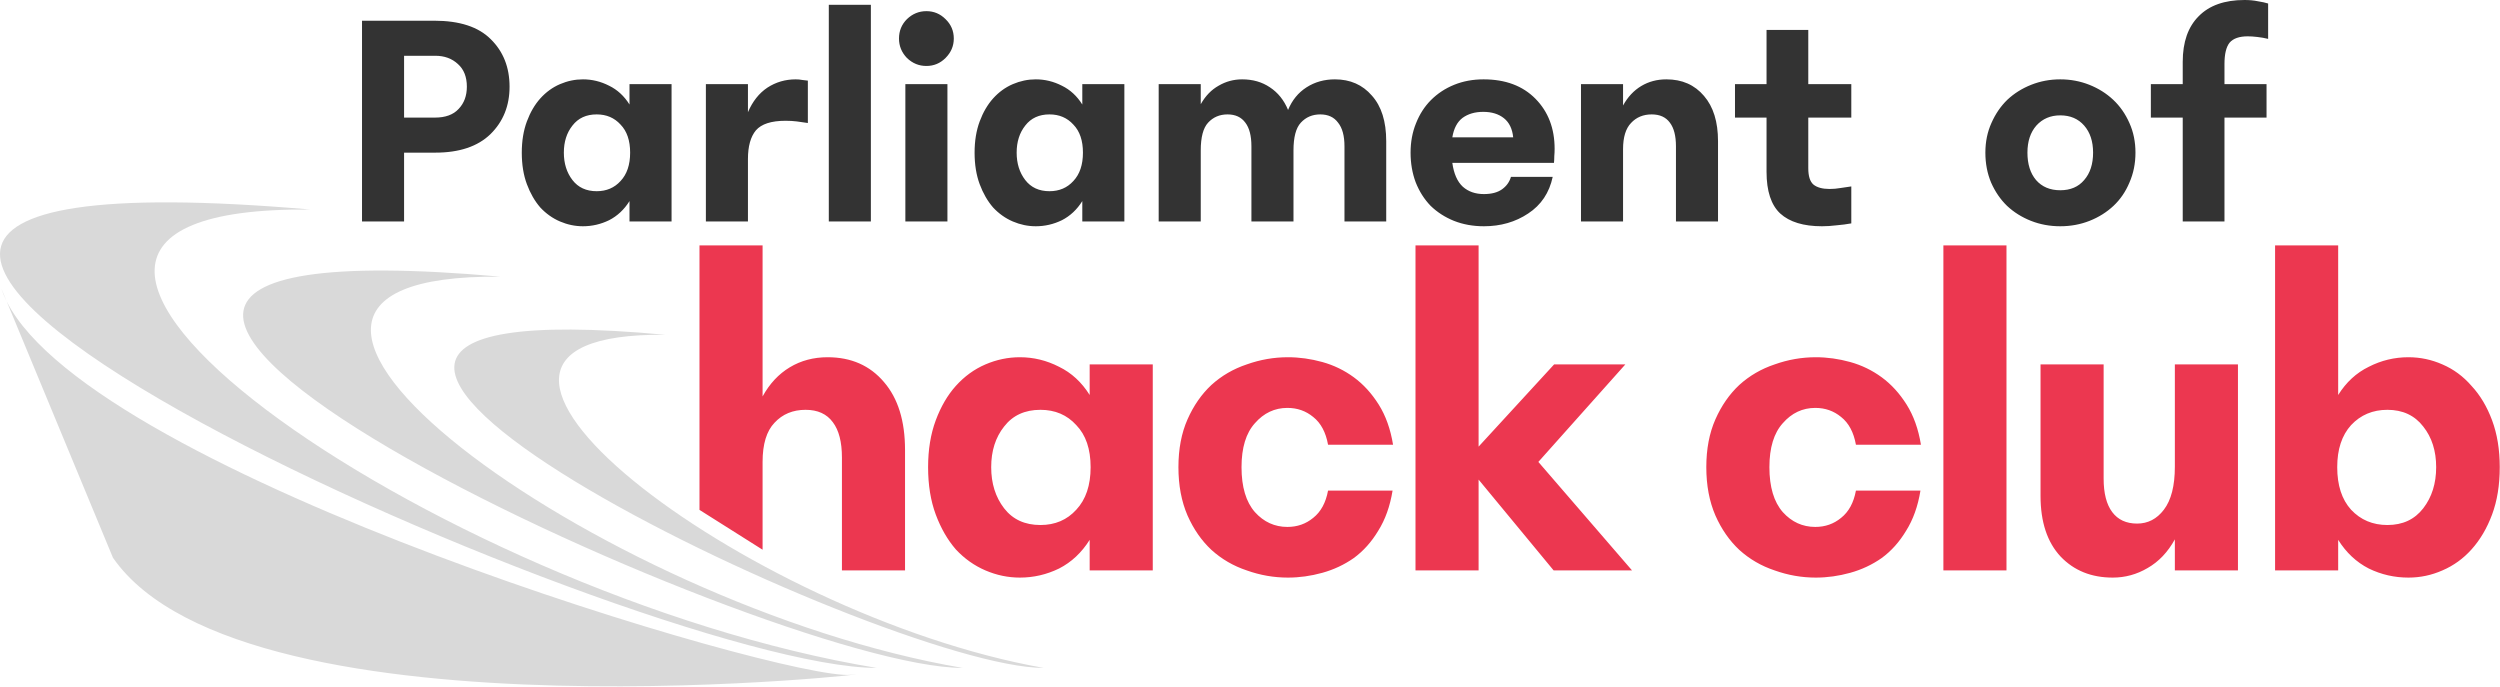
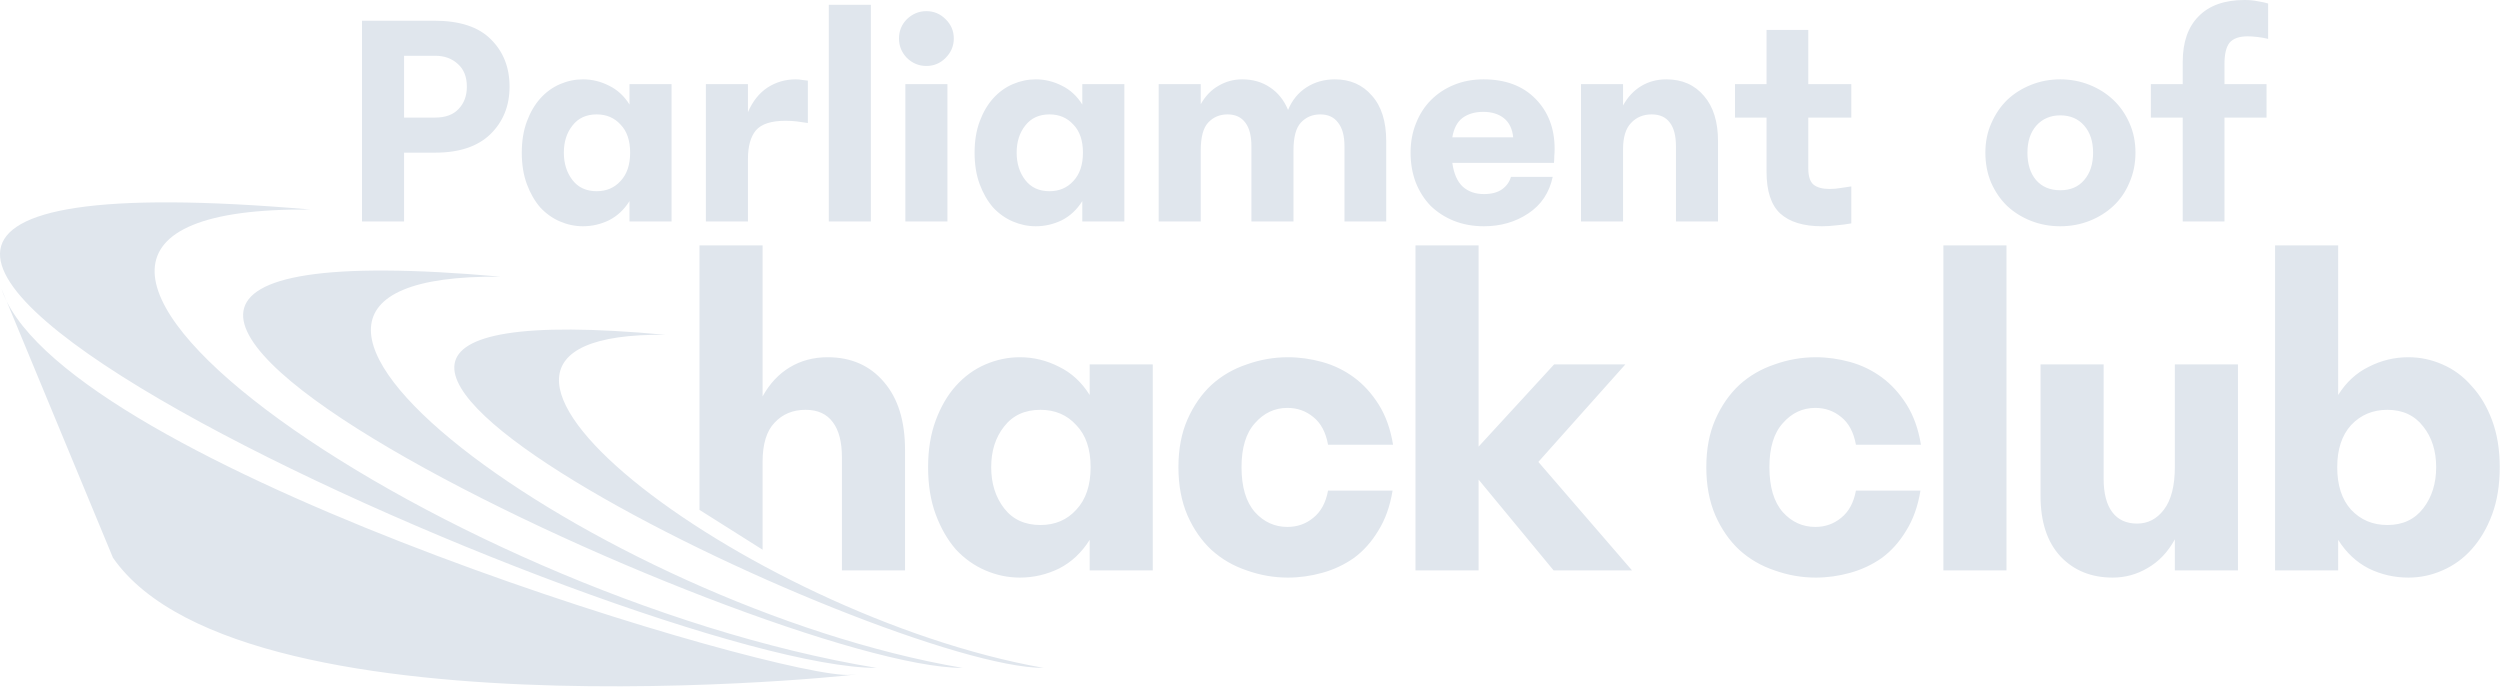
<svg xmlns="http://www.w3.org/2000/svg" width="1569" height="431" viewBox="0 0 1569 431" fill="none">
-   <path fill-rule="evenodd" clip-rule="evenodd" d="M439 154V320L478.6 345L478.6 289.9C478.6 278.7 481.1 270.5 486.1 265.3C491.1 259.9 497.6 257.2 505.6 257.2C513.2 257.2 518.9 259.8 522.7 265C526.5 270 528.4 277.4 528.4 287.2V358H568V282.4C568 264.2 563.6 250 554.8 239.8C546 229.4 534.2 224.2 519.4 224.2C510.6 224.2 502.7 226.3 495.7 230.5C488.7 234.7 483 240.8 478.6 248.8V154H439ZM587.275 263.8C584.075 272.4 582.475 282.2 582.475 293.2C582.475 304.4 584.075 314.3 587.275 322.9C590.475 331.5 594.675 338.8 599.875 344.8C605.275 350.6 611.475 355 618.475 358C625.475 361 632.675 362.5 640.075 362.5C648.675 362.5 656.875 360.6 664.675 356.8C672.475 352.8 678.875 346.8 683.875 338.8V358H723.475V228.7H683.875V247.9C678.875 239.9 672.475 234 664.675 230.2C656.875 226.2 648.675 224.2 640.075 224.2C632.675 224.2 625.475 225.7 618.475 228.7C611.475 231.7 605.275 236.2 599.875 242.2C594.675 248 590.475 255.2 587.275 263.8ZM630.175 267.7C635.575 260.7 643.175 257.2 652.975 257.2C662.175 257.2 669.675 260.4 675.475 266.8C681.475 273 684.475 281.8 684.475 293.2C684.475 304.6 681.475 313.5 675.475 319.9C669.675 326.3 662.175 329.5 652.975 329.5C643.175 329.5 635.575 326 630.175 319C624.775 312 622.075 303.4 622.075 293.2C622.075 283 624.775 274.5 630.175 267.7ZM787.581 321.4C781.981 315 779.181 305.6 779.181 293.2C779.181 281 781.981 271.8 787.581 265.6C793.181 259.2 799.981 256 807.981 256C814.181 256 819.581 257.9 824.181 261.7C828.981 265.5 832.081 271.3 833.481 279.1H874.281C872.681 269.3 869.681 260.9 865.281 253.9C860.881 246.9 855.681 241.2 849.681 236.8C843.681 232.4 837.081 229.2 829.881 227.2C822.681 225.2 815.481 224.2 808.281 224.2C799.481 224.2 790.881 225.7 782.481 228.7C774.081 231.5 766.681 235.8 760.281 241.6C754.081 247.4 749.081 254.6 745.281 263.2C741.481 271.8 739.581 281.8 739.581 293.2C739.581 304.6 741.481 314.7 745.281 323.5C749.081 332.1 754.081 339.3 760.281 345.1C766.681 350.9 774.081 355.2 782.481 358C790.881 361 799.481 362.5 808.281 362.5C815.481 362.5 822.681 361.5 829.881 359.5C837.081 357.5 843.681 354.4 849.681 350.2C855.681 345.8 860.781 340.1 864.981 333.1C869.381 326.1 872.381 317.7 873.981 307.9H833.481C832.081 315.5 828.981 321.2 824.181 325C819.581 328.8 814.181 330.7 807.981 330.7C799.981 330.7 793.181 327.6 787.581 321.4ZM927.967 154H888.367V358H927.967V301L975.067 358H1024.27L965.467 289.9L1020.07 228.7H975.367L927.967 280.3V154ZM1118.88 321.4C1113.28 315 1110.48 305.6 1110.48 293.2C1110.48 281 1113.28 271.8 1118.88 265.6C1124.48 259.2 1131.28 256 1139.28 256C1145.48 256 1150.88 257.9 1155.48 261.7C1160.28 265.5 1163.38 271.3 1164.78 279.1H1205.58C1203.98 269.3 1200.98 260.9 1196.58 253.9C1192.18 246.9 1186.98 241.2 1180.98 236.8C1174.98 232.4 1168.38 229.2 1161.18 227.2C1153.98 225.2 1146.78 224.2 1139.58 224.2C1130.78 224.2 1122.18 225.7 1113.78 228.7C1105.38 231.5 1097.98 235.8 1091.58 241.6C1085.38 247.4 1080.38 254.6 1076.58 263.2C1072.78 271.8 1070.88 281.8 1070.88 293.2C1070.88 304.6 1072.78 314.7 1076.58 323.5C1080.38 332.1 1085.38 339.3 1091.58 345.1C1097.98 350.9 1105.38 355.2 1113.78 358C1122.18 361 1130.78 362.5 1139.58 362.5C1146.78 362.5 1153.98 361.5 1161.18 359.5C1168.38 357.5 1174.98 354.4 1180.98 350.2C1186.98 345.8 1192.08 340.1 1196.28 333.1C1200.68 326.1 1203.68 317.7 1205.28 307.9H1164.78C1163.38 315.5 1160.28 321.2 1155.48 325C1150.88 328.8 1145.48 330.7 1139.28 330.7C1131.28 330.7 1124.48 327.6 1118.88 321.4ZM1259.27 154H1219.67V358H1259.27V154ZM1320.24 300.4V228.7H1280.64V311.2C1280.64 327.6 1284.84 340.3 1293.24 349.3C1301.64 358.1 1312.54 362.5 1325.94 362.5C1333.74 362.5 1341.04 360.5 1347.84 356.5C1354.84 352.5 1360.54 346.5 1364.94 338.5V358H1404.54V228.7H1364.94V292.9C1364.94 304.9 1362.64 313.9 1358.04 319.9C1353.64 325.7 1348.04 328.6 1341.24 328.6C1334.44 328.6 1329.24 326.2 1325.64 321.4C1322.04 316.6 1320.24 309.6 1320.24 300.4ZM1564.04 322.9C1567.24 314.3 1568.84 304.4 1568.84 293.2C1568.84 282.2 1567.24 272.4 1564.04 263.8C1560.84 255.2 1556.54 248 1551.14 242.2C1545.94 236.2 1539.84 231.7 1532.84 228.7C1526.04 225.7 1518.94 224.2 1511.54 224.2C1502.74 224.2 1494.44 226.2 1486.64 230.2C1478.84 234 1472.44 239.9 1467.44 247.9V154H1427.84V358H1467.44V338.8C1472.44 346.8 1478.84 352.8 1486.64 356.8C1494.44 360.6 1502.74 362.5 1511.54 362.5C1518.94 362.5 1526.04 361 1532.84 358C1539.84 355 1545.94 350.6 1551.14 344.8C1556.54 338.8 1560.84 331.5 1564.04 322.9ZM1475.54 266.8C1481.54 260.4 1489.14 257.2 1498.34 257.2C1507.94 257.2 1515.44 260.7 1520.84 267.7C1526.24 274.5 1528.94 283 1528.94 293.2C1528.94 303.4 1526.24 312 1520.84 319C1515.44 326 1507.94 329.5 1498.34 329.5C1489.14 329.5 1481.54 326.3 1475.54 319.9C1469.74 313.5 1466.84 304.6 1466.84 293.2C1466.84 282 1469.74 273.2 1475.54 266.8Z" fill="#EC3750" />
-   <path fill-rule="evenodd" clip-rule="evenodd" d="M550.199 419.183C274.096 373.705 -76.632 128.803 194.961 131.512C-348.39 84.586 400.707 419.183 550.199 419.183ZM604.141 419.183C376.011 380.311 89.873 171.331 314.276 173.646C-134.667 133.537 480.623 419.183 604.141 419.183ZM655 419.183C468.136 386.084 233.757 208.141 417.568 210.112C49.833 175.959 553.825 419.183 655 419.183ZM0.773 180.897L4.166 189.083C2.793 186.341 1.658 183.612 0.773 180.897ZM4.166 189.083L70.896 350.043C154.161 470.091 576 419.5 534 423.5C493.026 427.402 58.989 298.538 4.166 189.083Z" fill="#D9D9D9" />
-   <path d="M227.2 139V13H272.6C288.467 13 300.267 16.867 308 24.6C315.867 32.333 319.8 42.267 319.8 54.4C319.8 66.4 315.8 76.333 307.8 84.2C299.8 91.933 288.267 95.8 273.2 95.8H253.6V139H227.2ZM273.2 35H253.6V73.8H273C279.533 73.8 284.467 72 287.8 68.4C291.267 64.8 293 60.133 293 54.4C293 48.267 291.133 43.533 287.4 40.2C283.667 36.733 278.933 35 273.2 35ZM327.473 95.8C327.473 88.467 328.54 81.933 330.673 76.2C332.807 70.467 335.607 65.667 339.073 61.8C342.673 57.8 346.807 54.8 351.473 52.8C356.14 50.8 360.94 49.8 365.873 49.8C371.607 49.8 377.073 51.133 382.273 53.8C387.473 56.333 391.74 60.267 395.073 65.6V52.8H421.473V139H395.073V126.2C391.74 131.533 387.473 135.533 382.273 138.2C377.073 140.733 371.607 142 365.873 142C360.94 142 356.14 141 351.473 139C346.807 137 342.673 134.067 339.073 130.2C335.607 126.2 332.807 121.333 330.673 115.6C328.54 109.867 327.473 103.267 327.473 95.8ZM374.473 71.8C367.94 71.8 362.873 74.133 359.273 78.8C355.673 83.333 353.873 89 353.873 95.8C353.873 102.6 355.673 108.333 359.273 113C362.873 117.667 367.94 120 374.473 120C380.607 120 385.607 117.867 389.473 113.6C393.473 109.333 395.473 103.4 395.473 95.8C395.473 88.2 393.473 82.333 389.473 78.2C385.607 73.933 380.607 71.8 374.473 71.8ZM443.011 139V52.8H469.411V70.4C472.344 63.6 476.411 58.467 481.611 55C486.944 51.533 492.878 49.8 499.411 49.8C500.878 49.8 502.278 49.933 503.611 50.2C504.944 50.333 506.078 50.467 507.011 50.6V77.2C504.611 76.8 502.278 76.467 500.011 76.2C497.878 75.933 495.544 75.8 493.011 75.8C484.078 75.8 477.878 77.8 474.411 81.8C471.078 85.8 469.411 91.8 469.411 99.8V139H443.011ZM520.159 139V3H546.559V139H520.159ZM581.406 41.4C576.74 41.4 572.673 39.733 569.206 36.4C565.873 32.933 564.206 28.867 564.206 24.2C564.206 19.4 565.873 15.333 569.206 12C572.673 8.667 576.74 7 581.406 7C586.073 7 590.073 8.667 593.406 12C596.873 15.333 598.606 19.4 598.606 24.2C598.606 28.867 596.873 32.933 593.406 36.4C590.073 39.733 586.073 41.4 581.406 41.4ZM568.206 139V52.8H594.606V139H568.206ZM611.653 95.8C611.653 88.467 612.72 81.933 614.853 76.2C616.986 70.467 619.786 65.667 623.253 61.8C626.853 57.8 630.986 54.8 635.653 52.8C640.32 50.8 645.12 49.8 650.053 49.8C655.786 49.8 661.253 51.133 666.453 53.8C671.653 56.333 675.92 60.267 679.253 65.6V52.8H705.653V139H679.253V126.2C675.92 131.533 671.653 135.533 666.453 138.2C661.253 140.733 655.786 142 650.053 142C645.12 142 640.32 141 635.653 139C630.986 137 626.853 134.067 623.253 130.2C619.786 126.2 616.986 121.333 614.853 115.6C612.72 109.867 611.653 103.267 611.653 95.8ZM658.653 71.8C652.12 71.8 647.053 74.133 643.453 78.8C639.853 83.333 638.053 89 638.053 95.8C638.053 102.6 639.853 108.333 643.453 113C647.053 117.667 652.12 120 658.653 120C664.786 120 669.786 117.867 673.653 113.6C677.653 109.333 679.653 103.4 679.653 95.8C679.653 88.2 677.653 82.333 673.653 78.2C669.786 73.933 664.786 71.8 658.653 71.8ZM727.191 139V52.8H753.591V65.4C756.524 60.2 760.257 56.333 764.791 53.8C769.324 51.133 774.257 49.8 779.591 49.8C786.257 49.8 792.057 51.467 796.991 54.8C802.057 58.133 805.857 62.867 808.391 69C810.924 62.867 814.791 58.133 819.991 54.8C825.191 51.467 831.124 49.8 837.791 49.8C847.391 49.8 855.124 53.2 860.991 60C866.991 66.667 869.991 76.2 869.991 88.6V139H843.791V91.8C843.791 85.267 842.457 80.333 839.791 77C837.257 73.533 833.524 71.8 828.591 71.8C823.657 71.8 819.591 73.533 816.391 77C813.324 80.333 811.791 86.133 811.791 94.4V139H785.391V91.8C785.391 85.267 784.124 80.333 781.591 77C779.057 73.533 775.324 71.8 770.391 71.8C765.457 71.8 761.391 73.533 758.191 77C755.124 80.333 753.591 86.133 753.591 94.4V139H727.191ZM931.277 142C924.477 142 918.21 140.867 912.477 138.6C906.877 136.333 902.01 133.2 897.877 129.2C893.877 125.067 890.743 120.133 888.477 114.4C886.343 108.667 885.277 102.467 885.277 95.8C885.277 89.133 886.41 83 888.677 77.4C890.943 71.667 894.077 66.8 898.077 62.8C902.21 58.667 907.077 55.467 912.677 53.2C918.277 50.933 924.41 49.8 931.077 49.8C944.81 49.8 955.677 53.867 963.677 62C971.677 70.133 975.677 80.6 975.677 93.4C975.677 95 975.61 96.533 975.477 98C975.477 99.333 975.41 100.733 975.277 102.2H911.477C912.41 109 914.61 114 918.077 117.2C921.543 120.267 925.943 121.8 931.277 121.8C936.077 121.8 939.877 120.8 942.677 118.8C945.477 116.8 947.343 114.2 948.277 111H974.477C972.343 121 967.21 128.667 959.077 134C951.077 139.333 941.81 142 931.277 142ZM930.877 70.2C925.677 70.2 921.343 71.467 917.877 74C914.543 76.533 912.41 80.6 911.477 86.2H949.677C949.143 80.867 947.21 76.867 943.877 74.2C940.543 71.533 936.21 70.2 930.877 70.2ZM992.23 139V52.8H1018.63V66.2C1021.56 60.867 1025.36 56.8 1030.03 54C1034.7 51.2 1039.96 49.8 1045.83 49.8C1055.7 49.8 1063.56 53.267 1069.43 60.2C1075.3 67 1078.23 76.467 1078.23 88.6V139H1051.83V91.8C1051.83 85.267 1050.56 80.333 1048.03 77C1045.5 73.533 1041.7 71.8 1036.63 71.8C1031.3 71.8 1026.96 73.6 1023.63 77.2C1020.3 80.667 1018.63 86.133 1018.63 93.6V139H992.23ZM1088.88 73.8V52.8H1108.68V18.8H1134.88V52.8H1161.88V73.8H1134.88V105.6C1134.88 110.533 1135.95 113.933 1138.08 115.8C1140.35 117.667 1143.75 118.6 1148.28 118.6C1150.55 118.6 1152.81 118.4 1155.08 118C1157.48 117.6 1159.75 117.267 1161.88 117V140.2C1158.95 140.733 1155.88 141.133 1152.68 141.4C1149.48 141.8 1146.41 142 1143.48 142C1131.88 142 1123.15 139.333 1117.28 134C1111.55 128.667 1108.68 119.933 1108.68 107.8V73.8H1088.88ZM1293.02 142C1286.49 142 1280.35 140.867 1274.62 138.6C1268.89 136.333 1263.89 133.2 1259.62 129.2C1255.49 125.2 1252.15 120.333 1249.62 114.6C1247.22 108.867 1246.02 102.6 1246.02 95.8C1246.02 89 1247.29 82.8 1249.82 77.2C1252.35 71.467 1255.69 66.6 1259.82 62.6C1264.09 58.6 1269.09 55.467 1274.82 53.2C1280.55 50.933 1286.62 49.8 1293.02 49.8C1299.42 49.8 1305.49 50.933 1311.22 53.2C1316.95 55.467 1321.95 58.6 1326.22 62.6C1330.49 66.6 1333.89 71.467 1336.42 77.2C1338.95 82.8 1340.22 89 1340.22 95.8C1340.22 102.6 1338.95 108.867 1336.42 114.6C1334.02 120.333 1330.69 125.2 1326.42 129.2C1322.15 133.2 1317.15 136.333 1311.42 138.6C1305.69 140.867 1299.55 142 1293.02 142ZM1293.02 119.4C1299.42 119.4 1304.42 117.267 1308.02 113C1311.75 108.733 1313.62 103 1313.62 95.8C1313.62 88.733 1311.75 83.067 1308.02 78.8C1304.29 74.533 1299.29 72.4 1293.02 72.4C1286.89 72.4 1281.89 74.533 1278.02 78.8C1274.29 83.067 1272.42 88.733 1272.42 95.8C1272.42 103 1274.22 108.733 1277.82 113C1281.55 117.267 1286.62 119.4 1293.02 119.4ZM1349.88 73.8V52.8H1369.88V38.8C1369.88 26.4 1373.22 16.867 1379.88 10.2C1386.55 3.4 1396.15 -1.04904e-05 1408.68 -1.04904e-05C1411.75 -1.04904e-05 1414.55 0.267 1417.08 0.8C1419.62 1.2 1421.75 1.667 1423.48 2.2V24.4C1421.35 23.867 1419.08 23.467 1416.68 23.2C1414.42 22.933 1412.42 22.8 1410.68 22.8C1405.35 22.8 1401.55 24.133 1399.28 26.8C1397.15 29.467 1396.08 33.933 1396.08 40.2V52.8H1422.48V73.8H1396.08V139H1369.88V73.8H1349.88Z" fill="#333333" />
+   <path fill-rule="evenodd" clip-rule="evenodd" d="M439 154V320L478.6 345L478.6 289.9C478.6 278.7 481.1 270.5 486.1 265.3C491.1 259.9 497.6 257.2 505.6 257.2C513.2 257.2 518.9 259.8 522.7 265C526.5 270 528.4 277.4 528.4 287.2V358H568V282.4C568 264.2 563.6 250 554.8 239.8C546 229.4 534.2 224.2 519.4 224.2C510.6 224.2 502.7 226.3 495.7 230.5C488.7 234.7 483 240.8 478.6 248.8V154H439ZM587.275 263.8C584.075 272.4 582.475 282.2 582.475 293.2C582.475 304.4 584.075 314.3 587.275 322.9C590.475 331.5 594.675 338.8 599.875 344.8C605.275 350.6 611.475 355 618.475 358C625.475 361 632.675 362.5 640.075 362.5C648.675 362.5 656.875 360.6 664.675 356.8C672.475 352.8 678.875 346.8 683.875 338.8V358H723.475V228.7H683.875V247.9C678.875 239.9 672.475 234 664.675 230.2C656.875 226.2 648.675 224.2 640.075 224.2C632.675 224.2 625.475 225.7 618.475 228.7C611.475 231.7 605.275 236.2 599.875 242.2C594.675 248 590.475 255.2 587.275 263.8ZM630.175 267.7C635.575 260.7 643.175 257.2 652.975 257.2C662.175 257.2 669.675 260.4 675.475 266.8C681.475 273 684.475 281.8 684.475 293.2C684.475 304.6 681.475 313.5 675.475 319.9C669.675 326.3 662.175 329.5 652.975 329.5C643.175 329.5 635.575 326 630.175 319C624.775 312 622.075 303.4 622.075 293.2C622.075 283 624.775 274.5 630.175 267.7ZM787.581 321.4C781.981 315 779.181 305.6 779.181 293.2C779.181 281 781.981 271.8 787.581 265.6C793.181 259.2 799.981 256 807.981 256C814.181 256 819.581 257.9 824.181 261.7C828.981 265.5 832.081 271.3 833.481 279.1H874.281C872.681 269.3 869.681 260.9 865.281 253.9C860.881 246.9 855.681 241.2 849.681 236.8C843.681 232.4 837.081 229.2 829.881 227.2C822.681 225.2 815.481 224.2 808.281 224.2C799.481 224.2 790.881 225.7 782.481 228.7C774.081 231.5 766.681 235.8 760.281 241.6C754.081 247.4 749.081 254.6 745.281 263.2C741.481 271.8 739.581 281.8 739.581 293.2C739.581 304.6 741.481 314.7 745.281 323.5C749.081 332.1 754.081 339.3 760.281 345.1C766.681 350.9 774.081 355.2 782.481 358C790.881 361 799.481 362.5 808.281 362.5C815.481 362.5 822.681 361.5 829.881 359.5C837.081 357.5 843.681 354.4 849.681 350.2C855.681 345.8 860.781 340.1 864.981 333.1C869.381 326.1 872.381 317.7 873.981 307.9H833.481C832.081 315.5 828.981 321.2 824.181 325C819.581 328.8 814.181 330.7 807.981 330.7C799.981 330.7 793.181 327.6 787.581 321.4ZM927.967 154H888.367V358H927.967V301L975.067 358H1024.27L965.467 289.9L1020.07 228.7H975.367L927.967 280.3V154ZM1118.88 321.4C1113.28 315 1110.48 305.6 1110.48 293.2C1110.48 281 1113.28 271.8 1118.88 265.6C1124.48 259.2 1131.28 256 1139.28 256C1145.48 256 1150.88 257.9 1155.48 261.7C1160.28 265.5 1163.38 271.3 1164.78 279.1H1205.58C1203.98 269.3 1200.98 260.9 1196.58 253.9C1192.18 246.9 1186.98 241.2 1180.98 236.8C1174.98 232.4 1168.38 229.2 1161.18 227.2C1153.98 225.2 1146.78 224.2 1139.58 224.2C1130.78 224.2 1122.18 225.7 1113.78 228.7C1105.38 231.5 1097.98 235.8 1091.58 241.6C1085.38 247.4 1080.38 254.6 1076.58 263.2C1072.78 271.8 1070.88 281.8 1070.88 293.2C1070.88 304.6 1072.78 314.7 1076.58 323.5C1080.38 332.1 1085.38 339.3 1091.58 345.1C1097.98 350.9 1105.38 355.2 1113.78 358C1122.18 361 1130.78 362.5 1139.58 362.5C1146.78 362.5 1153.98 361.5 1161.18 359.5C1168.38 357.5 1174.98 354.4 1180.98 350.2C1186.98 345.8 1192.08 340.1 1196.28 333.1C1200.68 326.1 1203.68 317.7 1205.28 307.9H1164.78C1163.38 315.5 1160.28 321.2 1155.48 325C1150.88 328.8 1145.48 330.7 1139.28 330.7C1131.28 330.7 1124.48 327.6 1118.88 321.4ZM1259.27 154H1219.67V358H1259.27V154ZM1320.24 300.4V228.7H1280.64V311.2C1280.64 327.6 1284.84 340.3 1293.24 349.3C1301.64 358.1 1312.54 362.5 1325.94 362.5C1333.74 362.5 1341.04 360.5 1347.84 356.5C1354.84 352.5 1360.54 346.5 1364.94 338.5V358H1404.54V228.7H1364.94V292.9C1364.94 304.9 1362.64 313.9 1358.04 319.9C1353.64 325.7 1348.04 328.6 1341.24 328.6C1334.44 328.6 1329.24 326.2 1325.64 321.4C1322.04 316.6 1320.24 309.6 1320.24 300.4ZM1564.04 322.9C1567.24 314.3 1568.84 304.4 1568.84 293.2C1568.84 282.2 1567.24 272.4 1564.04 263.8C1560.84 255.2 1556.54 248 1551.14 242.2C1545.94 236.2 1539.84 231.7 1532.84 228.7C1526.04 225.7 1518.94 224.2 1511.54 224.2C1502.74 224.2 1494.44 226.2 1486.64 230.2C1478.84 234 1472.44 239.9 1467.44 247.9V154H1427.84V358H1467.44V338.8C1472.44 346.8 1478.84 352.8 1486.64 356.8C1494.44 360.6 1502.74 362.5 1511.54 362.5C1518.94 362.5 1526.04 361 1532.84 358C1539.84 355 1545.94 350.6 1551.14 344.8C1556.54 338.8 1560.84 331.5 1564.04 322.9ZM1475.54 266.8C1481.54 260.4 1489.14 257.2 1498.34 257.2C1507.94 257.2 1515.44 260.7 1520.84 267.7C1526.24 274.5 1528.94 283 1528.94 293.2C1528.94 303.4 1526.24 312 1520.84 319C1515.44 326 1507.94 329.5 1498.34 329.5C1489.14 329.5 1481.54 326.3 1475.54 319.9C1469.74 313.5 1466.84 304.6 1466.84 293.2C1466.84 282 1469.74 273.2 1475.54 266.8Z" fill="#e0e6ed" />
+   <path fill-rule="evenodd" clip-rule="evenodd" d="M550.199 419.183C274.096 373.705 -76.632 128.803 194.961 131.512C-348.39 84.586 400.707 419.183 550.199 419.183ZM604.141 419.183C376.011 380.311 89.873 171.331 314.276 173.646C-134.667 133.537 480.623 419.183 604.141 419.183ZM655 419.183C468.136 386.084 233.757 208.141 417.568 210.112C49.833 175.959 553.825 419.183 655 419.183ZM0.773 180.897L4.166 189.083C2.793 186.341 1.658 183.612 0.773 180.897ZM4.166 189.083L70.896 350.043C154.161 470.091 576 419.5 534 423.5C493.026 427.402 58.989 298.538 4.166 189.083Z" fill="#e0e6ed" />
+   <path d="M227.2 139V13H272.6C288.467 13 300.267 16.867 308 24.6C315.867 32.333 319.8 42.267 319.8 54.4C319.8 66.4 315.8 76.333 307.8 84.2C299.8 91.933 288.267 95.8 273.2 95.8H253.6V139H227.2ZM273.2 35H253.6V73.8H273C279.533 73.8 284.467 72 287.8 68.4C291.267 64.8 293 60.133 293 54.4C293 48.267 291.133 43.533 287.4 40.2C283.667 36.733 278.933 35 273.2 35ZM327.473 95.8C327.473 88.467 328.54 81.933 330.673 76.2C332.807 70.467 335.607 65.667 339.073 61.8C342.673 57.8 346.807 54.8 351.473 52.8C356.14 50.8 360.94 49.8 365.873 49.8C371.607 49.8 377.073 51.133 382.273 53.8C387.473 56.333 391.74 60.267 395.073 65.6V52.8H421.473V139H395.073V126.2C391.74 131.533 387.473 135.533 382.273 138.2C377.073 140.733 371.607 142 365.873 142C360.94 142 356.14 141 351.473 139C346.807 137 342.673 134.067 339.073 130.2C335.607 126.2 332.807 121.333 330.673 115.6C328.54 109.867 327.473 103.267 327.473 95.8ZM374.473 71.8C367.94 71.8 362.873 74.133 359.273 78.8C355.673 83.333 353.873 89 353.873 95.8C353.873 102.6 355.673 108.333 359.273 113C362.873 117.667 367.94 120 374.473 120C380.607 120 385.607 117.867 389.473 113.6C393.473 109.333 395.473 103.4 395.473 95.8C395.473 88.2 393.473 82.333 389.473 78.2C385.607 73.933 380.607 71.8 374.473 71.8ZM443.011 139V52.8H469.411V70.4C472.344 63.6 476.411 58.467 481.611 55C486.944 51.533 492.878 49.8 499.411 49.8C500.878 49.8 502.278 49.933 503.611 50.2C504.944 50.333 506.078 50.467 507.011 50.6V77.2C504.611 76.8 502.278 76.467 500.011 76.2C497.878 75.933 495.544 75.8 493.011 75.8C484.078 75.8 477.878 77.8 474.411 81.8C471.078 85.8 469.411 91.8 469.411 99.8V139H443.011ZM520.159 139V3H546.559V139H520.159ZM581.406 41.4C576.74 41.4 572.673 39.733 569.206 36.4C565.873 32.933 564.206 28.867 564.206 24.2C564.206 19.4 565.873 15.333 569.206 12C572.673 8.667 576.74 7 581.406 7C586.073 7 590.073 8.667 593.406 12C596.873 15.333 598.606 19.4 598.606 24.2C598.606 28.867 596.873 32.933 593.406 36.4C590.073 39.733 586.073 41.4 581.406 41.4ZM568.206 139V52.8H594.606V139H568.206ZM611.653 95.8C611.653 88.467 612.72 81.933 614.853 76.2C616.986 70.467 619.786 65.667 623.253 61.8C626.853 57.8 630.986 54.8 635.653 52.8C640.32 50.8 645.12 49.8 650.053 49.8C655.786 49.8 661.253 51.133 666.453 53.8C671.653 56.333 675.92 60.267 679.253 65.6V52.8H705.653V139H679.253V126.2C675.92 131.533 671.653 135.533 666.453 138.2C661.253 140.733 655.786 142 650.053 142C645.12 142 640.32 141 635.653 139C630.986 137 626.853 134.067 623.253 130.2C619.786 126.2 616.986 121.333 614.853 115.6C612.72 109.867 611.653 103.267 611.653 95.8ZM658.653 71.8C652.12 71.8 647.053 74.133 643.453 78.8C639.853 83.333 638.053 89 638.053 95.8C638.053 102.6 639.853 108.333 643.453 113C647.053 117.667 652.12 120 658.653 120C664.786 120 669.786 117.867 673.653 113.6C677.653 109.333 679.653 103.4 679.653 95.8C679.653 88.2 677.653 82.333 673.653 78.2C669.786 73.933 664.786 71.8 658.653 71.8ZM727.191 139V52.8H753.591V65.4C756.524 60.2 760.257 56.333 764.791 53.8C769.324 51.133 774.257 49.8 779.591 49.8C786.257 49.8 792.057 51.467 796.991 54.8C802.057 58.133 805.857 62.867 808.391 69C810.924 62.867 814.791 58.133 819.991 54.8C825.191 51.467 831.124 49.8 837.791 49.8C847.391 49.8 855.124 53.2 860.991 60C866.991 66.667 869.991 76.2 869.991 88.6V139H843.791V91.8C843.791 85.267 842.457 80.333 839.791 77C837.257 73.533 833.524 71.8 828.591 71.8C823.657 71.8 819.591 73.533 816.391 77C813.324 80.333 811.791 86.133 811.791 94.4V139H785.391V91.8C785.391 85.267 784.124 80.333 781.591 77C779.057 73.533 775.324 71.8 770.391 71.8C765.457 71.8 761.391 73.533 758.191 77C755.124 80.333 753.591 86.133 753.591 94.4V139H727.191ZM931.277 142C924.477 142 918.21 140.867 912.477 138.6C906.877 136.333 902.01 133.2 897.877 129.2C893.877 125.067 890.743 120.133 888.477 114.4C886.343 108.667 885.277 102.467 885.277 95.8C885.277 89.133 886.41 83 888.677 77.4C890.943 71.667 894.077 66.8 898.077 62.8C902.21 58.667 907.077 55.467 912.677 53.2C918.277 50.933 924.41 49.8 931.077 49.8C944.81 49.8 955.677 53.867 963.677 62C971.677 70.133 975.677 80.6 975.677 93.4C975.677 95 975.61 96.533 975.477 98C975.477 99.333 975.41 100.733 975.277 102.2H911.477C912.41 109 914.61 114 918.077 117.2C921.543 120.267 925.943 121.8 931.277 121.8C936.077 121.8 939.877 120.8 942.677 118.8C945.477 116.8 947.343 114.2 948.277 111H974.477C972.343 121 967.21 128.667 959.077 134C951.077 139.333 941.81 142 931.277 142ZM930.877 70.2C925.677 70.2 921.343 71.467 917.877 74C914.543 76.533 912.41 80.6 911.477 86.2H949.677C949.143 80.867 947.21 76.867 943.877 74.2C940.543 71.533 936.21 70.2 930.877 70.2ZM992.23 139V52.8H1018.63V66.2C1021.56 60.867 1025.36 56.8 1030.03 54C1034.7 51.2 1039.96 49.8 1045.83 49.8C1055.7 49.8 1063.56 53.267 1069.43 60.2C1075.3 67 1078.23 76.467 1078.23 88.6V139H1051.83V91.8C1051.83 85.267 1050.56 80.333 1048.03 77C1045.5 73.533 1041.7 71.8 1036.63 71.8C1031.3 71.8 1026.96 73.6 1023.63 77.2C1020.3 80.667 1018.63 86.133 1018.63 93.6V139H992.23ZM1088.88 73.8V52.8H1108.68V18.8H1134.88V52.8H1161.88V73.8H1134.88V105.6C1134.88 110.533 1135.95 113.933 1138.08 115.8C1140.35 117.667 1143.75 118.6 1148.28 118.6C1150.55 118.6 1152.81 118.4 1155.08 118C1157.48 117.6 1159.75 117.267 1161.88 117V140.2C1158.95 140.733 1155.88 141.133 1152.68 141.4C1149.48 141.8 1146.41 142 1143.48 142C1131.88 142 1123.15 139.333 1117.28 134C1111.55 128.667 1108.68 119.933 1108.68 107.8V73.8H1088.88ZM1293.02 142C1286.49 142 1280.35 140.867 1274.62 138.6C1268.89 136.333 1263.89 133.2 1259.62 129.2C1255.49 125.2 1252.15 120.333 1249.62 114.6C1247.22 108.867 1246.02 102.6 1246.02 95.8C1246.02 89 1247.29 82.8 1249.82 77.2C1252.35 71.467 1255.69 66.6 1259.82 62.6C1264.09 58.6 1269.09 55.467 1274.82 53.2C1280.55 50.933 1286.62 49.8 1293.02 49.8C1299.42 49.8 1305.49 50.933 1311.22 53.2C1316.95 55.467 1321.95 58.6 1326.22 62.6C1330.49 66.6 1333.89 71.467 1336.42 77.2C1338.95 82.8 1340.22 89 1340.22 95.8C1340.22 102.6 1338.95 108.867 1336.42 114.6C1334.02 120.333 1330.69 125.2 1326.42 129.2C1322.15 133.2 1317.15 136.333 1311.42 138.6C1305.69 140.867 1299.55 142 1293.02 142ZM1293.02 119.4C1299.42 119.4 1304.42 117.267 1308.02 113C1311.75 108.733 1313.62 103 1313.62 95.8C1313.62 88.733 1311.75 83.067 1308.02 78.8C1304.29 74.533 1299.29 72.4 1293.02 72.4C1286.89 72.4 1281.89 74.533 1278.02 78.8C1274.29 83.067 1272.42 88.733 1272.42 95.8C1272.42 103 1274.22 108.733 1277.82 113C1281.55 117.267 1286.62 119.4 1293.02 119.4ZM1349.88 73.8V52.8H1369.88V38.8C1369.88 26.4 1373.22 16.867 1379.88 10.2C1386.55 3.4 1396.15 -1.04904e-05 1408.68 -1.04904e-05C1411.75 -1.04904e-05 1414.55 0.267 1417.08 0.8C1419.62 1.2 1421.75 1.667 1423.48 2.2V24.4C1421.35 23.867 1419.08 23.467 1416.68 23.2C1414.42 22.933 1412.42 22.8 1410.68 22.8C1405.35 22.8 1401.55 24.133 1399.28 26.8C1397.15 29.467 1396.08 33.933 1396.08 40.2V52.8H1422.48V73.8H1396.08V139H1369.88V73.8H1349.88Z" fill="#e0e6ed" />
</svg>
